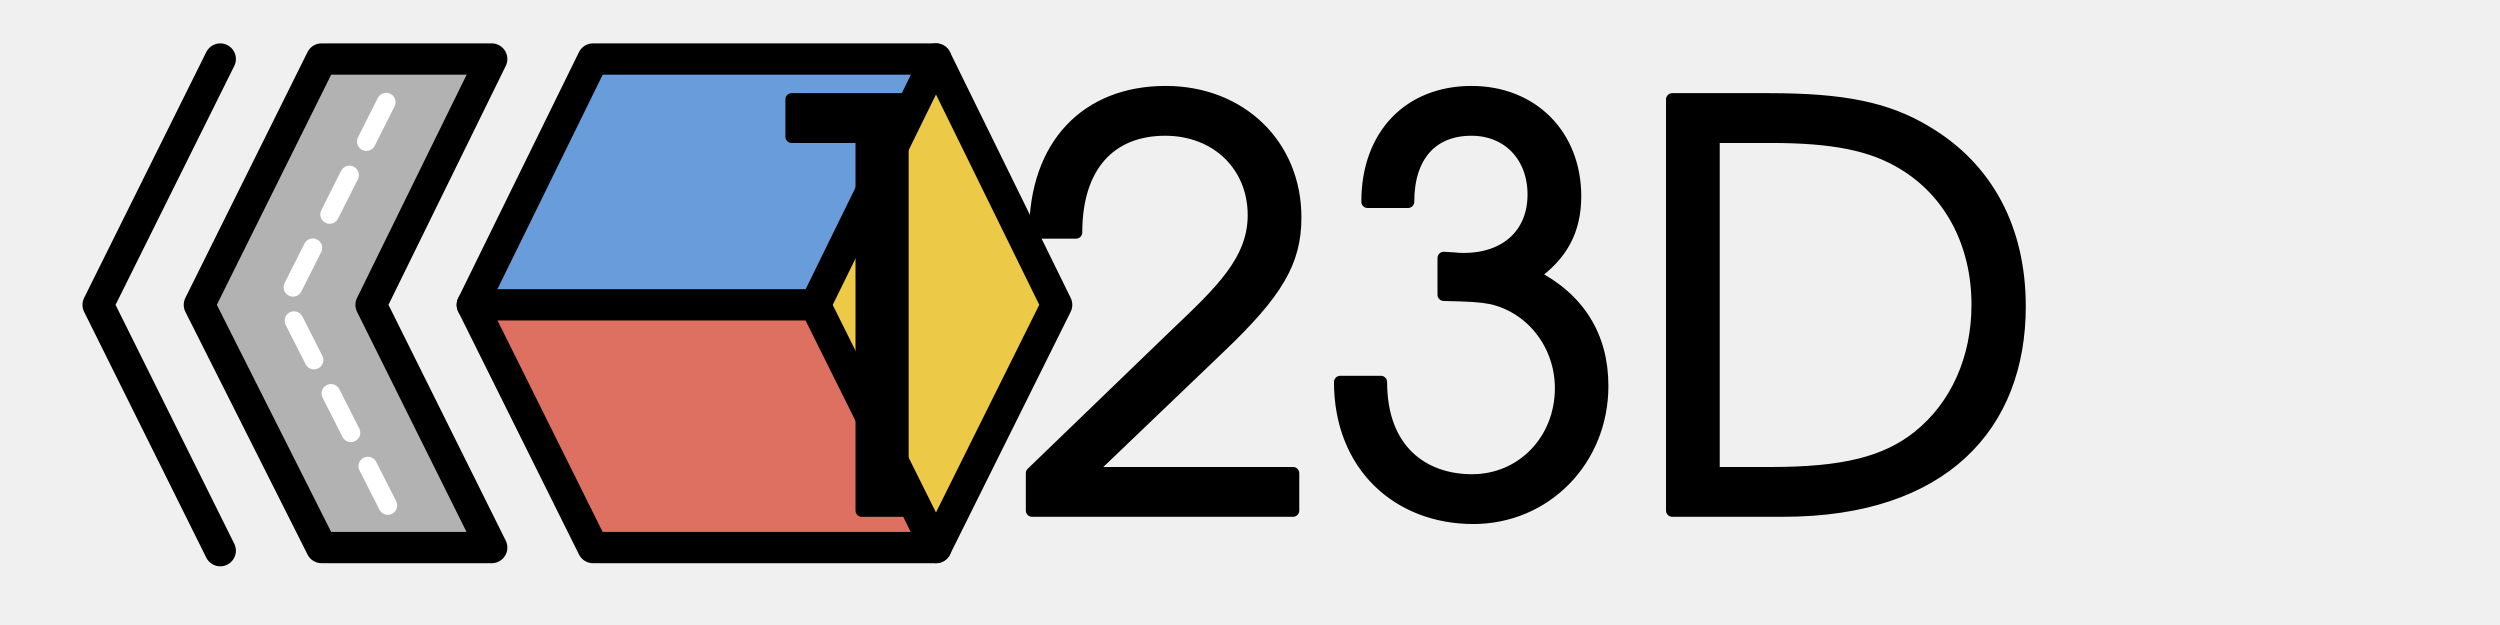
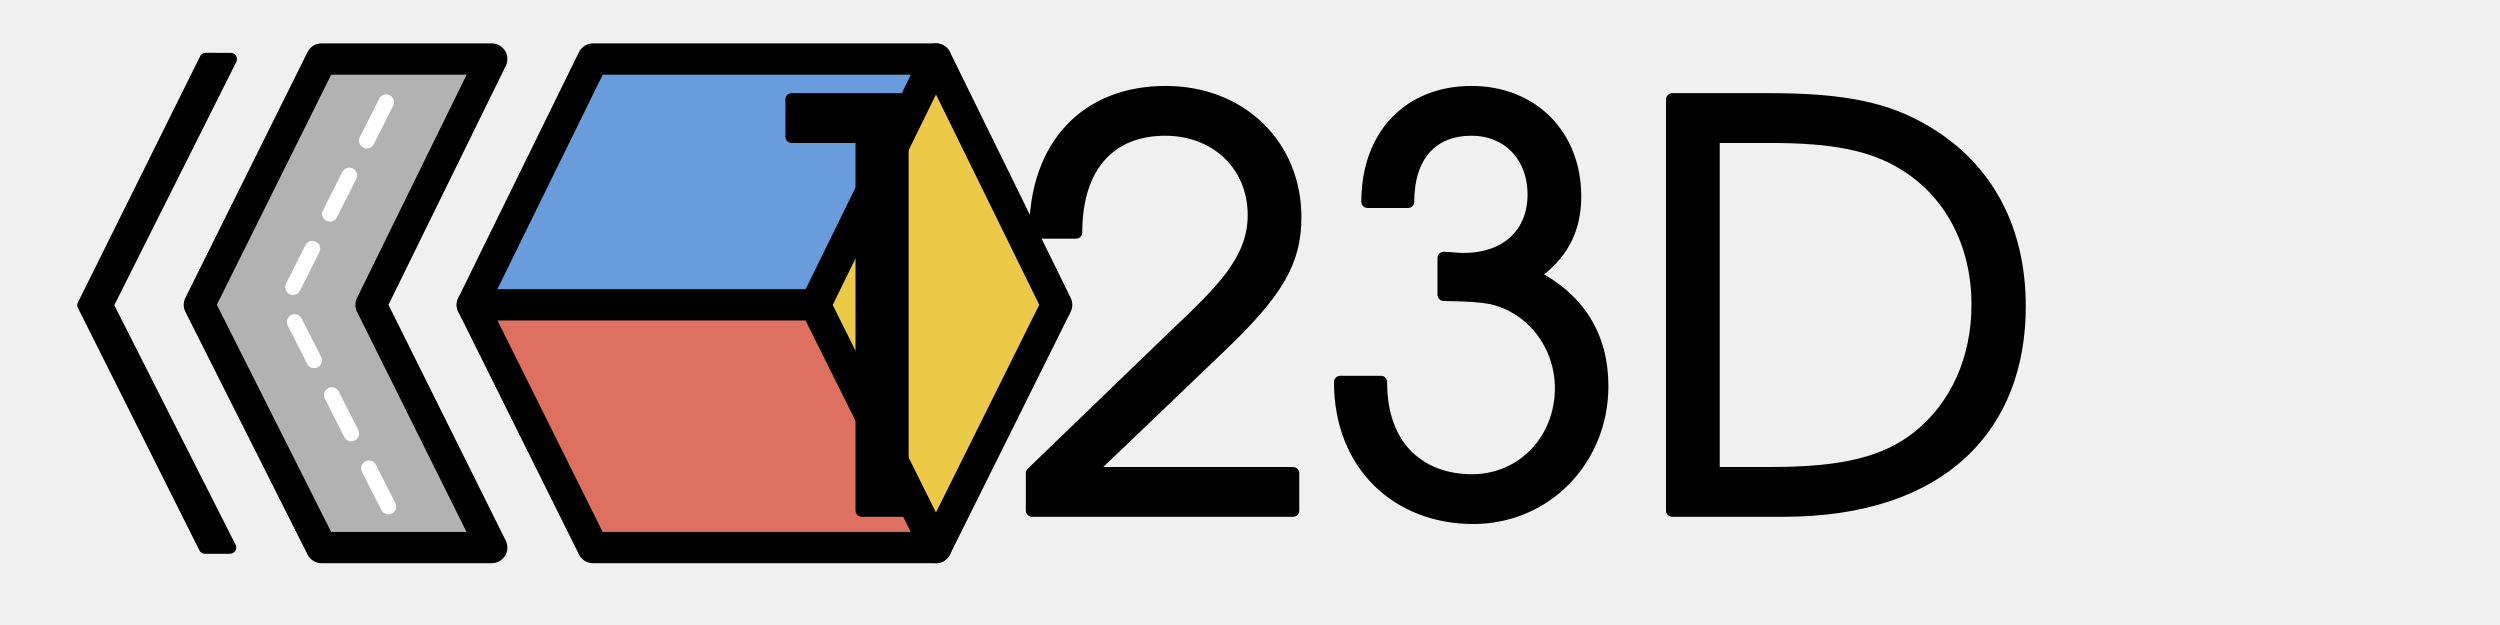
<svg xmlns="http://www.w3.org/2000/svg" width="200mm" height="50mm" viewBox="0 0 200 50" version="1.1" id="svg1" xml:space="preserve">
  <defs id="defs1" />
  <path style="fill:#b2b2b2;fill-opacity:1;stroke:none;stroke-width:2.5;stroke-linecap:round;stroke-linejoin:round;stroke-dasharray:none;paint-order:markers fill stroke" d="m 39.339,4.721 -9.656,19.667 9.656,19.417 h -13.617 L 15.948,24.388 25.722,4.721 Z" id="path5-1" />
  <g id="layer1">
    <path style="fill:#de7061;fill-opacity:1;stroke:none;stroke-width:1;stroke-linecap:round;stroke-linejoin:round;stroke-dasharray:none;stroke-dashoffset:0;stroke-opacity:1;paint-order:markers fill stroke" d="m 37.783,24.388 9.656,19.417 h 27.439 l -9.656,-19.417 z" id="path1" />
    <path style="fill:#699cdb;fill-opacity:1;stroke:none;stroke-width:1;stroke-linecap:round;stroke-linejoin:round;stroke-dasharray:none;stroke-dashoffset:0;stroke-opacity:1;paint-order:markers fill stroke" d="m 47.439,4.721 -9.656,19.667 h 27.439 l 9.656,-19.667 z" id="path2" />
    <path style="fill:#edc948;fill-opacity:1;stroke:none;stroke-width:1;stroke-linecap:round;stroke-linejoin:round;stroke-dasharray:none;stroke-dashoffset:0;stroke-opacity:1;paint-order:markers fill stroke" d="m 74.878,4.721 -9.656,19.667 9.656,19.417 9.656,-19.417 z" id="path3" />
  </g>
  <g id="layer2" style="stroke-width:2.5;stroke-dasharray:none">
-     <path style="opacity:1;fill:none;stroke:#000000;stroke-width:2.5;stroke-linecap:round;stroke-linejoin:round;stroke-dasharray:none;paint-order:markers fill stroke" d="m 17.622,4.721 -9.774,19.667 9.774,19.667" id="path4" />
    <path style="opacity:1;fill:none;fill-opacity:1;stroke:#000000;stroke-width:2.5;stroke-linecap:round;stroke-linejoin:round;stroke-dasharray:none;paint-order:markers fill stroke" d="m 39.339,4.721 -9.656,19.667 9.656,19.417 h -13.617 L 15.948,24.388 25.722,4.721 Z" id="path5" />
    <path style="opacity:1;fill:none;fill-opacity:1;stroke:#000000;stroke-width:2.5;stroke-linecap:round;stroke-linejoin:round;stroke-dasharray:none;paint-order:markers fill stroke" d="m 37.783,24.388 9.656,-19.667 h 27.439 l 9.656,19.666 -9.656,19.418 H 47.439 Z" id="path6" />
    <path style="fill:none;fill-opacity:1;stroke:#000000;stroke-width:2.5;stroke-linecap:round;stroke-linejoin:round;stroke-dasharray:none;stroke-dashoffset:0;stroke-opacity:1;paint-order:markers fill stroke" d="m 74.878,4.721 -9.654,19.676 9.654,19.408" id="path7" />
    <path style="fill:none;fill-opacity:1;stroke:#000000;stroke-width:2.5;stroke-linecap:round;stroke-linejoin:round;stroke-dasharray:none;stroke-dashoffset:0;stroke-opacity:1;paint-order:markers fill stroke" d="m 37.783,24.388 h 27.441" id="path8" />
+     <path style="fill:#000000;fill-opacity:1;stroke:#000000;stroke-width:1;stroke-linecap:round;stroke-linejoin:round;stroke-dasharray:none;stroke-opacity:1;paint-order:fill markers stroke" d="m 16.458,4.724 -9.775,19.691 9.715,19.387 h 2 L 8.583,24.415 18.458,4.73 Z" id="path140" />
  </g>
  <g id="layer4" transform="translate(0.4677217,4.396584)">
-     <path style="fill:none;fill-opacity:1;stroke:#ffffff;stroke-width:1.5;stroke-linecap:round;stroke-linejoin:bevel;stroke-dasharray:3.525, 3;stroke-dashoffset:0;stroke-opacity:1;paint-order:markers fill stroke" d="M 30.426,3.779 22.336,19.844 30.847,36.611" id="path4-1" />
+     <path style="fill:none;fill-opacity:1;stroke:#ffffff;stroke-width:1.25;stroke-linecap:round;stroke-linejoin:miter;stroke-dasharray:3.438,3.125;stroke-dashoffset:0;stroke-opacity:1;paint-order:markers fill stroke" d="M 30.426,3.779 22.336,19.844 30.847,36.611" id="path4-1" />
  </g>
  <g id="layer3">
    <text xml:space="preserve" style="font-style:normal;font-variant:normal;font-weight:normal;font-stretch:normal;font-size:44.505px;line-height:1;font-family:'Nimbus Sans';-inkscape-font-specification:'Nimbus Sans';text-align:center;text-decoration-color:#000000;letter-spacing:0px;writing-mode:lr-tb;direction:ltr;text-anchor:middle;white-space:pre;opacity:1;fill:#bbbbbb;fill-opacity:1;stroke:#ffffff;stroke-width:1;stroke-linecap:round;stroke-linejoin:round;stroke-dasharray:none;stroke-dashoffset:0;stroke-opacity:1;paint-order:fill markers stroke" x="140.912" y="40.843" id="text8">
      <tspan id="tspan8" style="font-style:normal;font-variant:normal;font-weight:normal;font-stretch:normal;font-size:44.505px;font-family:'TeX Gyre Adventor';-inkscape-font-specification:'TeX Gyre Adventor';font-variant-ligatures:normal;font-variant-caps:normal;font-variant-numeric:normal;font-variant-east-asian:normal;opacity:0.669;fill:#000000;fill-opacity:1;stroke:#000000;stroke-width:1;stroke-linecap:round;stroke-linejoin:round;stroke-dasharray:none;stroke-dashoffset:0;stroke-opacity:1" x="140.912" y="40.843">123D</tspan>
    </text>
  </g>
</svg>
